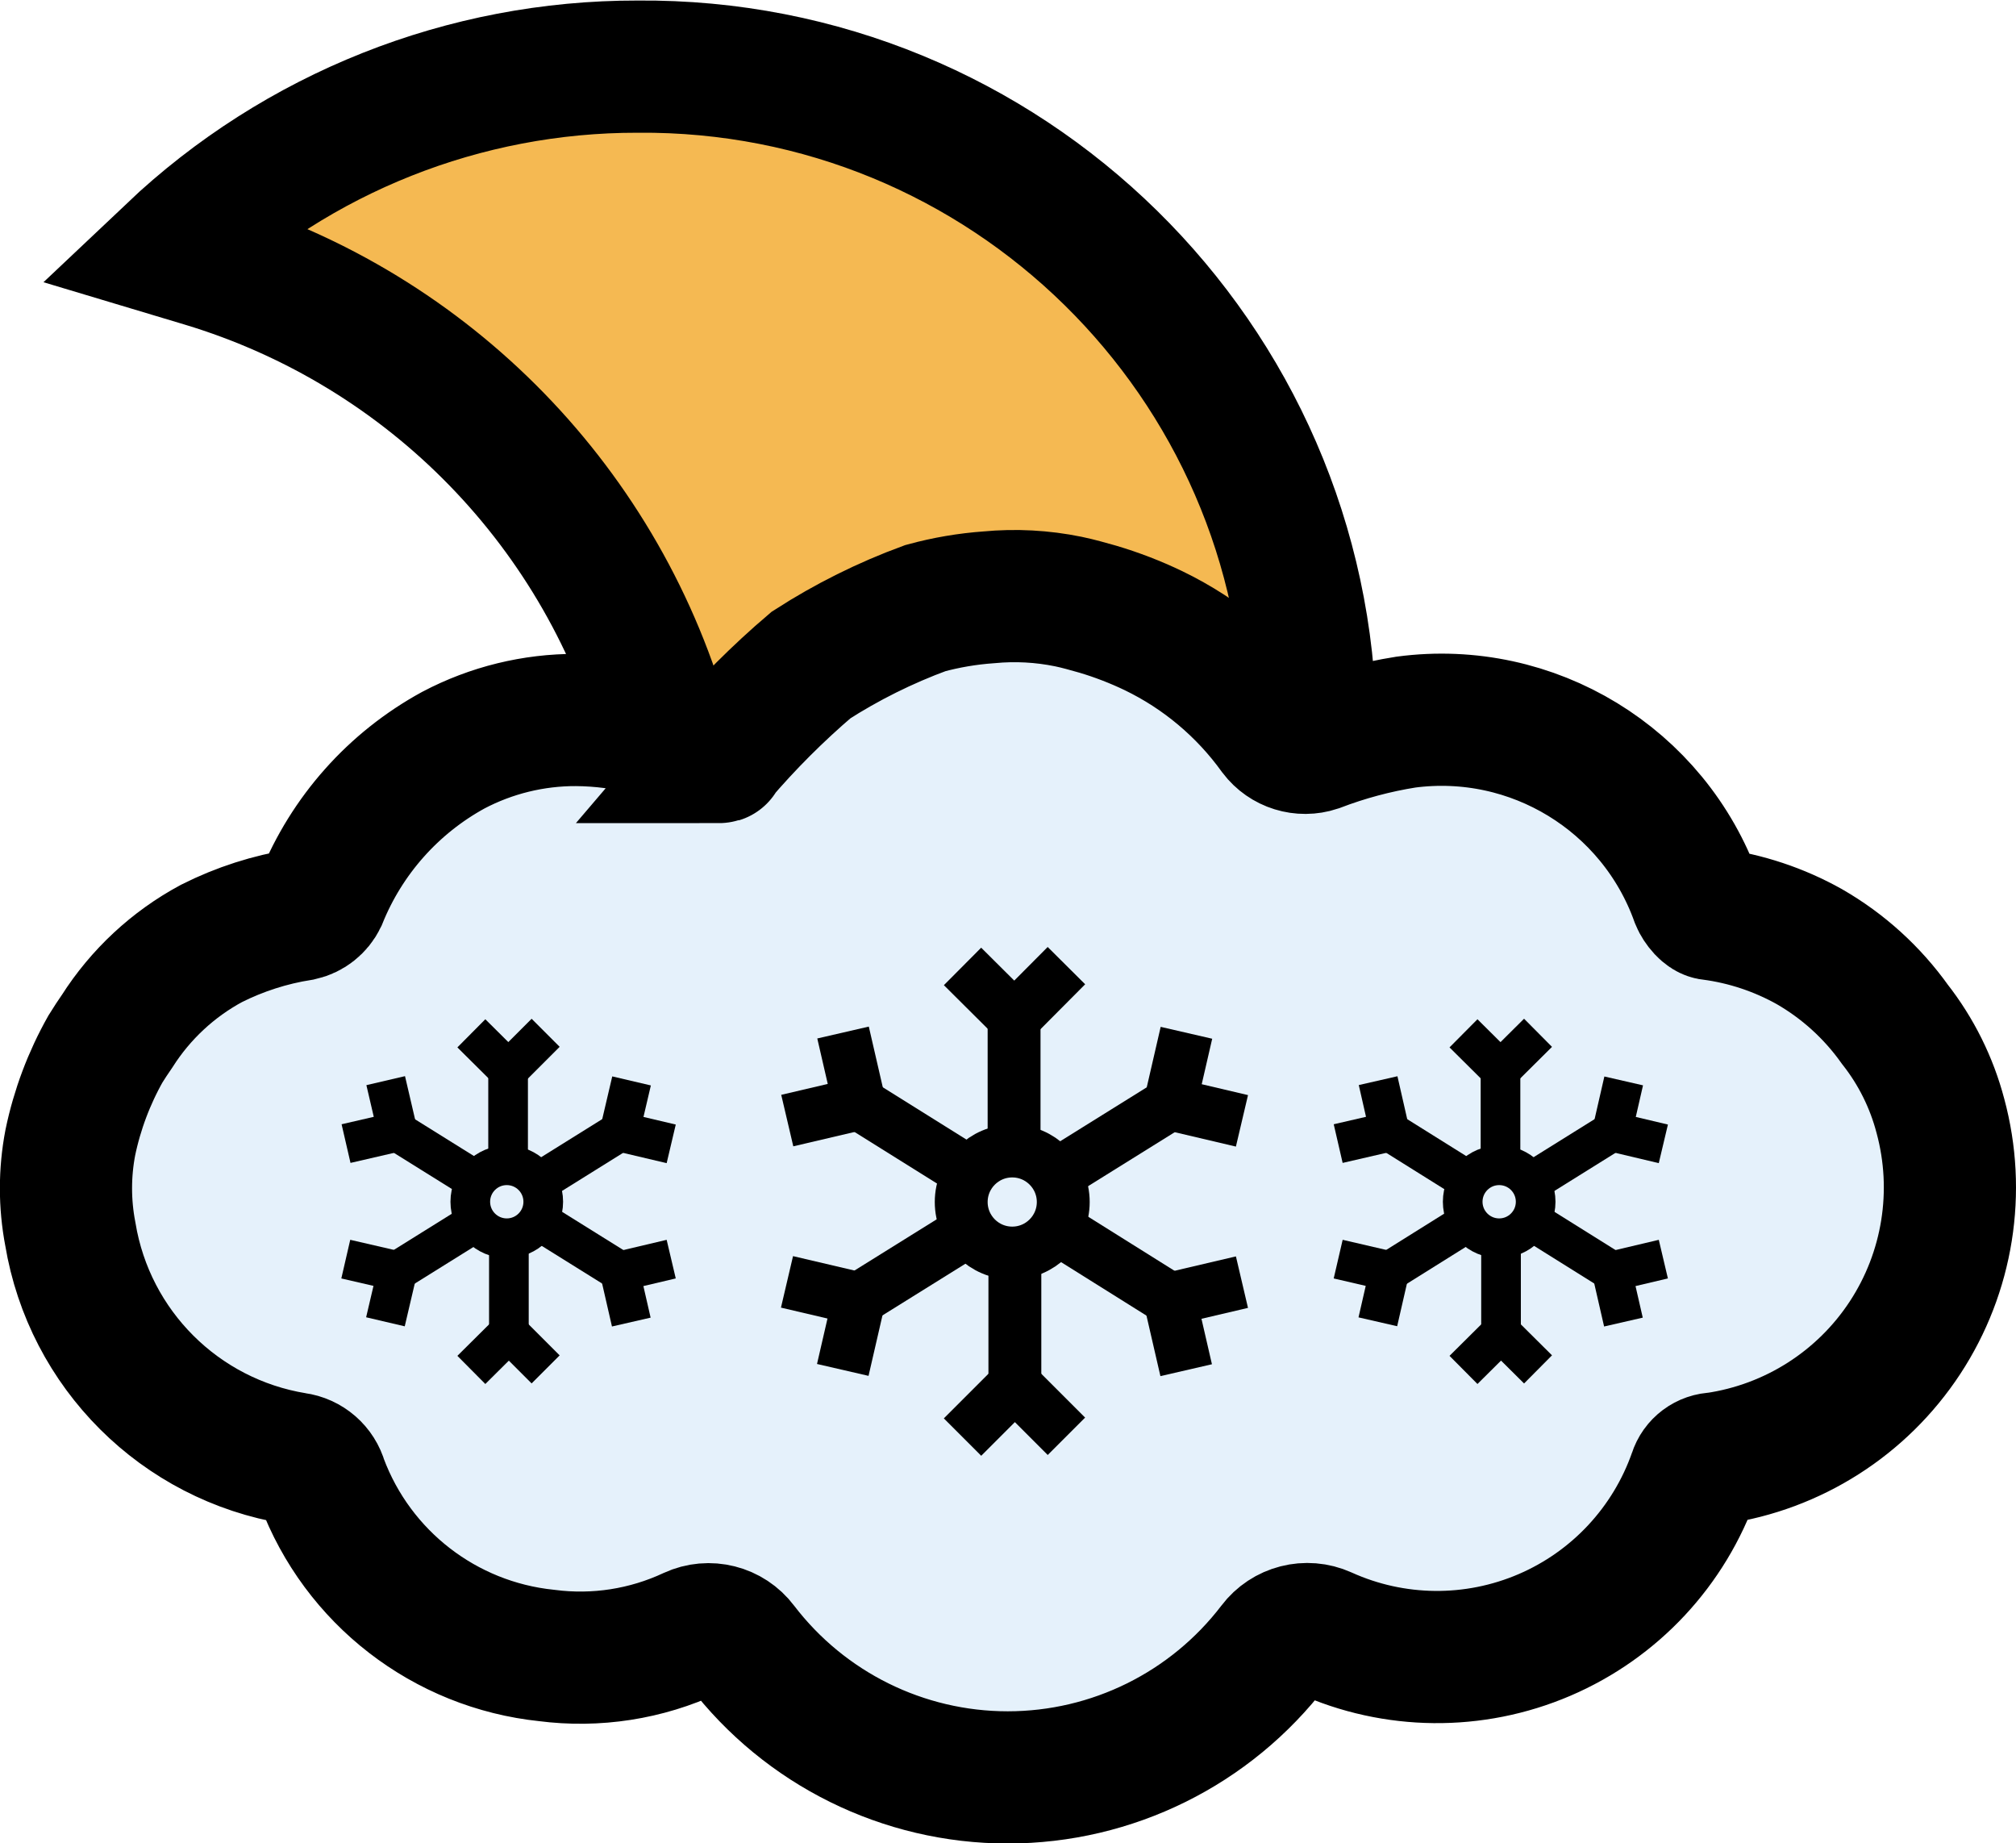
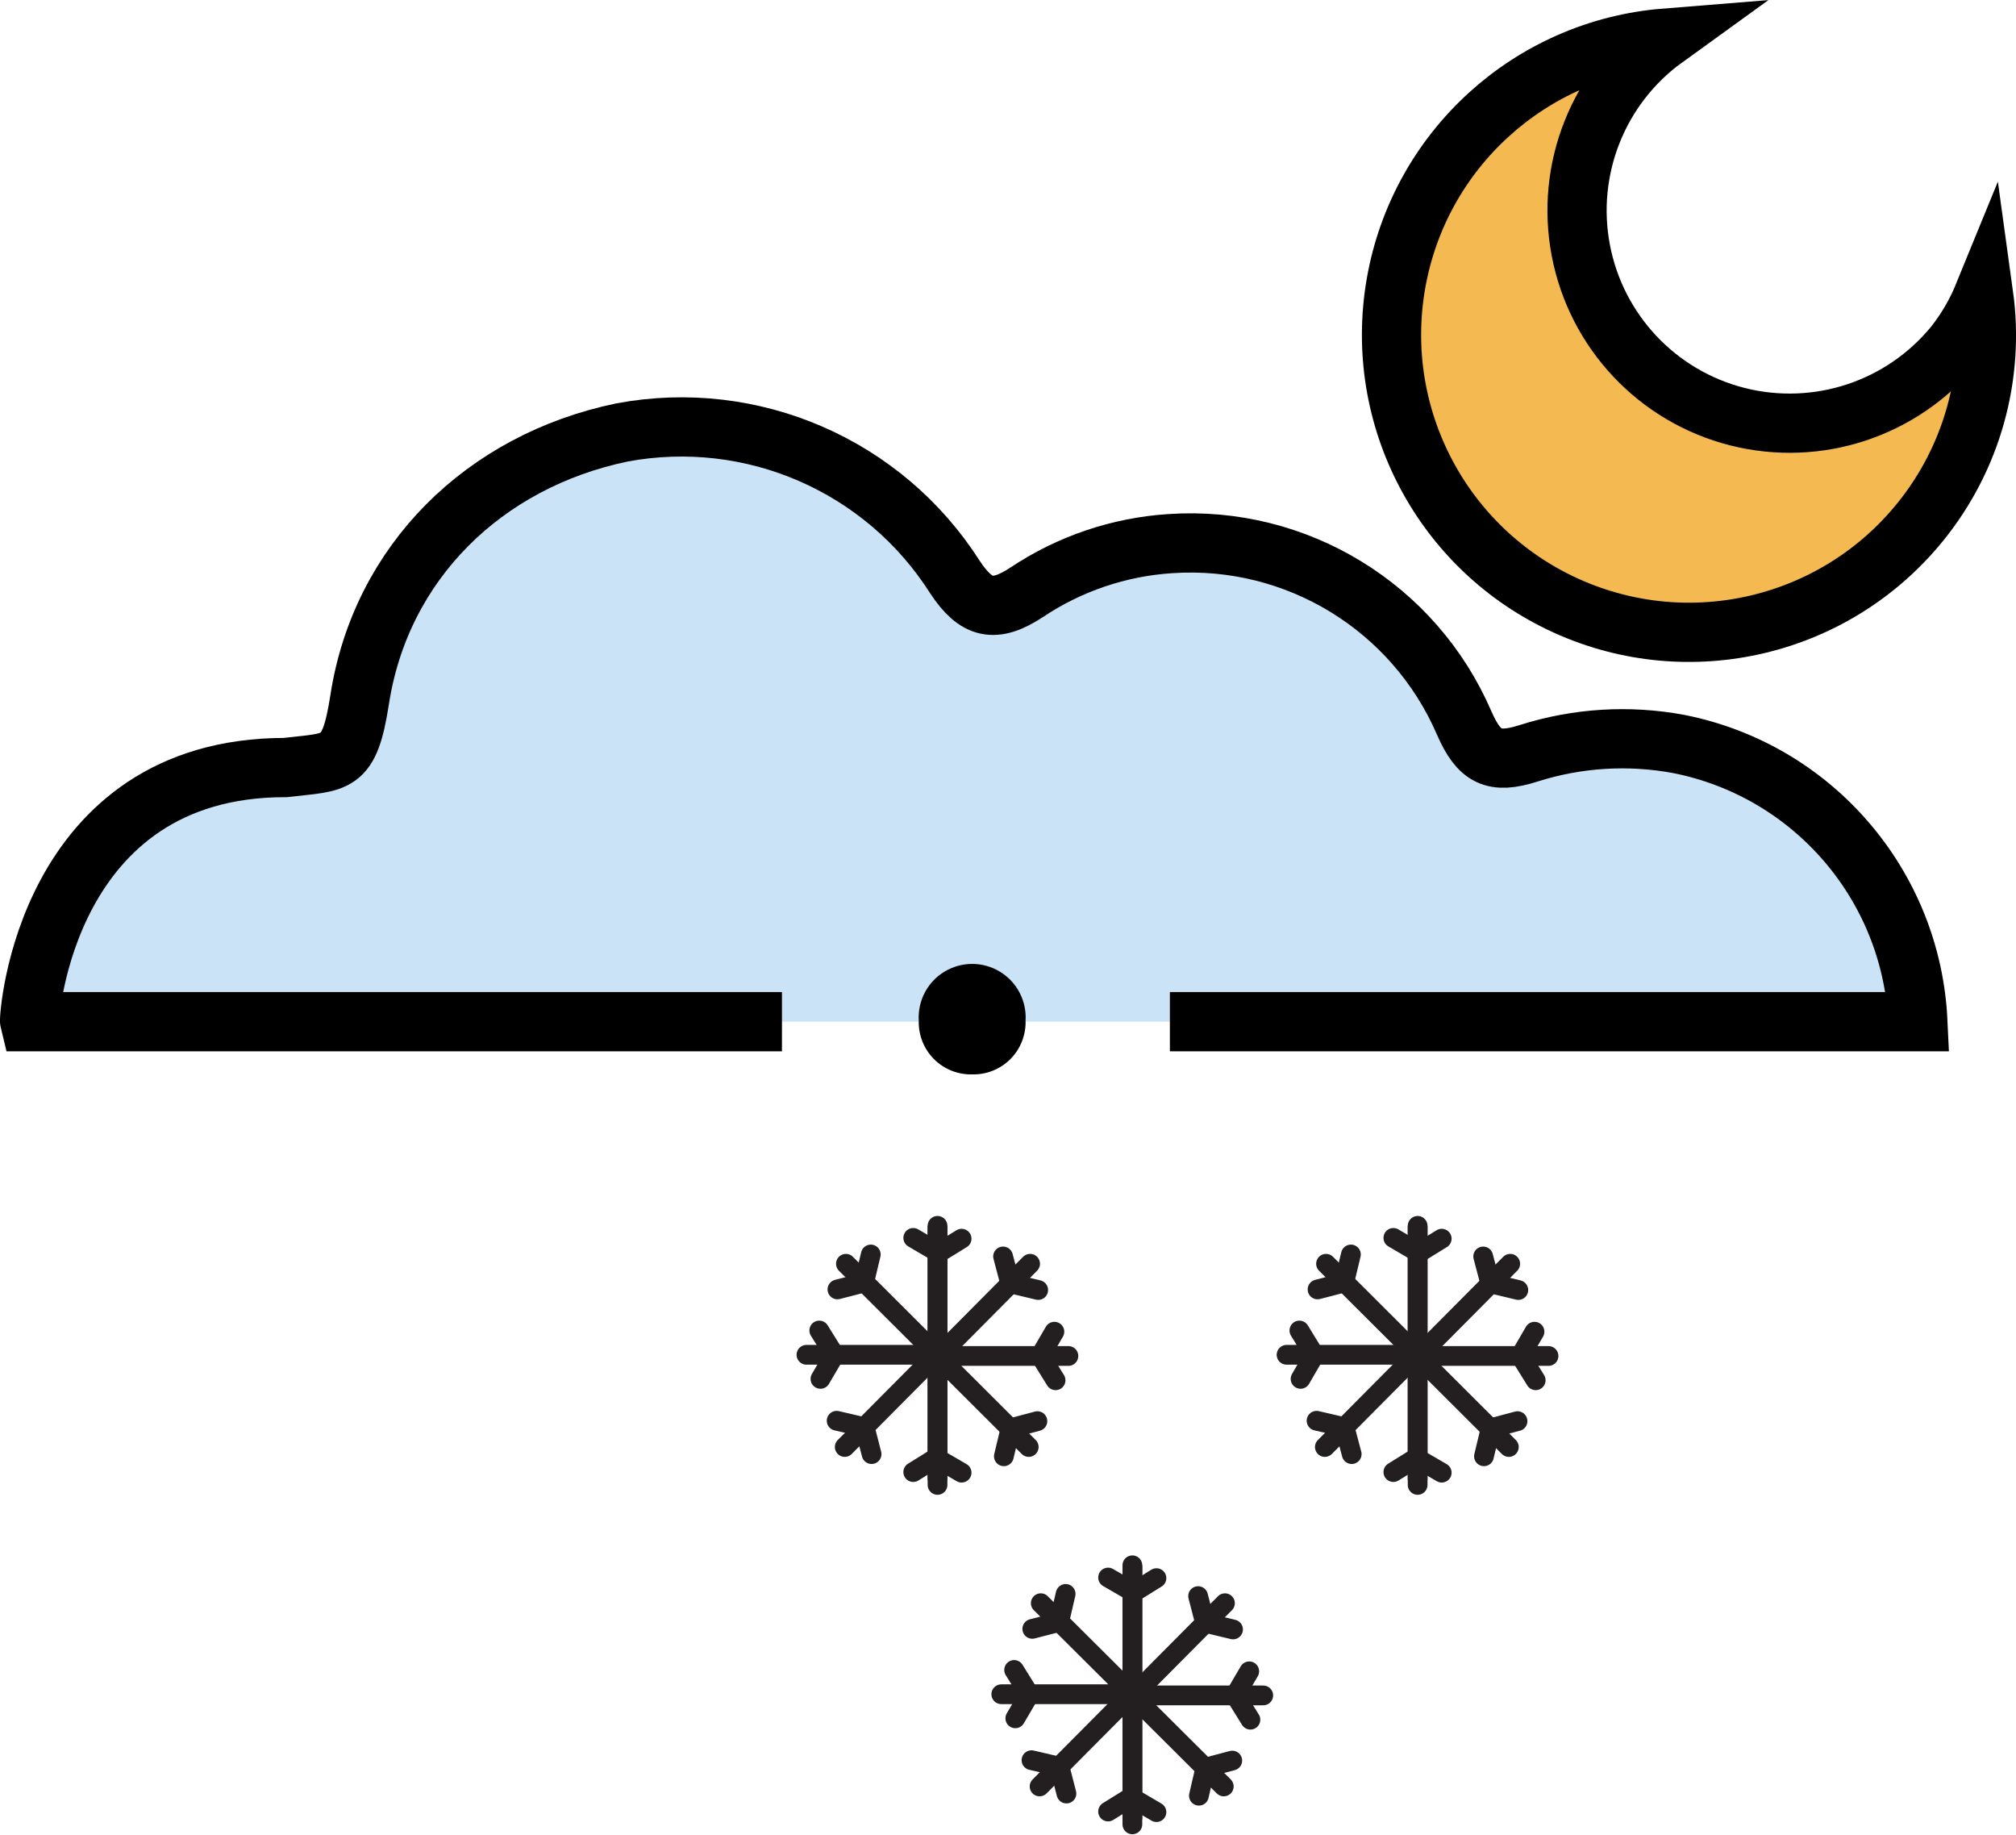
- <svg xmlns="http://www.w3.org/2000/svg" viewBox="0 0 76.26 69.69">
+ <svg xmlns="http://www.w3.org/2000/svg" viewBox="0 0 102.12 92.89">
  <defs>
-     <style>.cls-1{fill:#f5b952;}.cls-2{fill:#e5f1fb;}.cls-3,.cls-4,.cls-5{fill:none;stroke:#000;stroke-miterlimit:10;}.cls-3{stroke-width:1.5px;}.cls-4{stroke-width:2px;}.cls-5{stroke-width:5px;}</style>
+     <style>.cls-1{fill:#cae3f6;}.cls-2{fill:#f5b952;}.cls-3,.cls-4,.cls-5{fill:none;stroke-miterlimit:10;}.cls-3,.cls-4{stroke:#231f20;}.cls-3{stroke-linecap:round;}.cls-5{stroke:#000;stroke-width:3px;}</style>
  </defs>
  <g id="Layer_2" data-name="Layer 2">
    <g id="Layer_1-2" data-name="Layer 1">
-       <path class="cls-1" d="M25.21,26.89c2.34-.46,4.67-1,7-1.48C37,24.34,42,24.31,46.79,23.26c.29-.06.58-.11.86-.14A25.59,25.59,0,0,0,5,9.51l1.2.36C18.12,13.5,25.46,18.93,25.21,26.89Z" />
-       <path class="cls-2" d="M72.63,42.71a9.76,9.76,0,0,0-1.91-3.66,9.48,9.48,0,0,0-2.41-2.23,10.19,10.19,0,0,0-4.12-1.51c-.21,0-.45-.32-.55-.54a10,10,0,0,0-10.7-6.52,18.19,18.19,0,0,0-3.54.93,1,1,0,0,1-1.18-.41,12,12,0,0,0-4.6-3.9,12.61,12.61,0,0,0-2-.79c-.35-.11-.72-.21-1.09-.29a10.43,10.43,0,0,0-3-.17c-.45,0-.85.08-1.2.13a10.94,10.94,0,0,0-1.15.24L35,24a21.18,21.18,0,0,0-4.17,2,29.76,29.76,0,0,0-3.42,3.34c.09,0,0,0-.1,0A11.39,11.39,0,0,0,22.18,28a9.65,9.65,0,0,0-4.56,1.09,10.67,10.67,0,0,0-4.73,5,2.18,2.18,0,0,1-1.34,1,11.09,11.09,0,0,0-2.83,1,9.39,9.39,0,0,0-3.55,3.15c-.14.21-.29.42-.42.65a11.34,11.34,0,0,0-1.32,3.4,8.63,8.63,0,0,0,0,3.34,10,10,0,0,0,8.29,8.24,1.16,1.16,0,0,1,1,.84A10,10,0,0,0,21,62.12a9.92,9.92,0,0,0,5.72-1,1,1,0,0,1,1.26.31,12.48,12.48,0,0,0,20.18.1,1,1,0,0,1,1.25-.31,10.16,10.16,0,0,0,14.14-5.51.8.8,0,0,1,.77-.57A10,10,0,0,0,72.63,42.71Z" />
-       <line class="cls-3" x1="19.22" y1="40.5" x2="19.22" y2="44.41" />
-       <polyline class="cls-3" points="17.83 39.08 19.23 40.47 20.64 39.06" />
-       <line class="cls-3" x1="19.25" y1="50.37" x2="19.25" y2="46.46" />
-       <polyline class="cls-3" points="20.64 51.79 19.25 50.4 17.83 51.81" />
-       <line class="cls-3" x1="23.42" y1="48.06" x2="20.1" y2="45.99" />
-       <polyline class="cls-3" points="23.88 50 23.44 48.08 25.39 47.62" />
-       <line class="cls-3" x1="15.05" y1="42.81" x2="18.37" y2="44.88" />
-       <polyline class="cls-3" points="14.59 40.87 15.04 42.8 13.09 43.25" />
-       <line class="cls-3" x1="15.05" y1="48.06" x2="18.37" y2="45.99" />
-       <polyline class="cls-3" points="14.58 49.99 15.03 48.07 13.08 47.62" />
-       <line class="cls-3" x1="23.42" y1="42.81" x2="20.1" y2="44.88" />
-       <polyline class="cls-3" points="23.89 40.88 23.44 42.8 25.39 43.26" />
-       <circle class="cls-3" cx="19.17" cy="45.45" r="1.38" />
-       <line class="cls-4" x1="38.36" y1="38.53" x2="38.36" y2="44" />
-       <polyline class="cls-4" points="36.41 36.55 38.37 38.5 40.34 36.52" />
-       <line class="cls-4" x1="38.39" y1="52.34" x2="38.39" y2="46.87" />
-       <polyline class="cls-4" points="40.34 54.32 38.39 52.37 36.41 54.35" />
-       <line class="cls-4" x1="44.22" y1="49.11" x2="39.59" y2="46.21" />
-       <polyline class="cls-4" points="44.87 51.82 44.25 49.13 46.98 48.49" />
-       <line class="cls-4" x1="32.53" y1="41.76" x2="37.17" y2="44.66" />
-       <polyline class="cls-4" points="31.89 39.05 32.51 41.74 29.78 42.38" />
-       <line class="cls-4" x1="32.53" y1="49.1" x2="37.17" y2="46.21" />
-       <polyline class="cls-4" points="31.88 51.81 32.5 49.12 29.77 48.48" />
-       <line class="cls-4" x1="44.23" y1="41.77" x2="39.59" y2="44.66" />
-       <polyline class="cls-4" points="44.88 39.06 44.26 41.75 46.98 42.39" />
-       <circle class="cls-4" cx="38.29" cy="45.46" r="1.93" />
-       <line class="cls-3" x1="56.76" y1="40.5" x2="56.76" y2="44.41" />
-       <polyline class="cls-3" points="55.36 39.08 56.76 40.47 58.18 39.06" />
-       <line class="cls-3" x1="56.78" y1="50.37" x2="56.78" y2="46.46" />
-       <polyline class="cls-3" points="58.18 51.79 56.78 50.4 55.36 51.81" />
-       <line class="cls-3" x1="60.95" y1="48.06" x2="57.64" y2="45.99" />
-       <polyline class="cls-3" points="61.41 50 60.97 48.08 62.92 47.62" />
-       <line class="cls-3" x1="52.59" y1="42.81" x2="55.9" y2="44.88" />
-       <polyline class="cls-3" points="52.13 40.87 52.57 42.8 50.62 43.25" />
-       <line class="cls-3" x1="52.59" y1="48.06" x2="55.9" y2="45.99" />
-       <polyline class="cls-3" points="52.12 49.99 52.56 48.07 50.62 47.62" />
-       <line class="cls-3" x1="60.96" y1="42.81" x2="57.64" y2="44.88" />
-       <polyline class="cls-3" points="61.42 40.88 60.98 42.8 62.92 43.26" />
-       <circle class="cls-3" cx="56.71" cy="45.45" r="1.38" />
-       <path class="cls-5" d="M49.57,28.3c0-.26,0-.52,0-.78a25.24,25.24,0,0,0-25.45-25,25.57,25.57,0,0,0-17.62,7l1.2.36a25.89,25.89,0,0,1,17.52,18" />
-       <path class="cls-5" d="M73.4,42.2a9.53,9.53,0,0,0-1.72-3.46,10.24,10.24,0,0,0-3.24-2.94,10.36,10.36,0,0,0-3.7-1.23c-.21,0-.47-.33-.56-.55a10.25,10.25,0,0,0-11-6.71,16.79,16.79,0,0,0-3.36.9,1.42,1.42,0,0,1-1.58-.49,12.25,12.25,0,0,0-4.61-3.87,14.27,14.27,0,0,0-2.1-.81c-.36-.1-.73-.21-1.12-.29a10.17,10.17,0,0,0-3-.16A12.47,12.47,0,0,0,35,23a22,22,0,0,0-4.32,2.15,30.89,30.89,0,0,0-3.48,3.48c.09,0,0,0-.1-.05a11.43,11.43,0,0,0-5.3-1.35,9.9,9.9,0,0,0-4.65,1.14,11.16,11.16,0,0,0-5,5.62,1.12,1.12,0,0,1-.76.6A11.53,11.53,0,0,0,8,35.68,9.65,9.65,0,0,0,4.43,39c-.15.22-.3.44-.44.67a12.3,12.3,0,0,0-1.33,3.54,9.18,9.18,0,0,0,0,3.46,10.31,10.31,0,0,0,8.51,8.49,1.2,1.2,0,0,1,1,.87,10.21,10.21,0,0,0,8.51,6.58,9.91,9.91,0,0,0,5.47-.85,1.56,1.56,0,0,1,1.9.48,12.67,12.67,0,0,0,20.14,0,1.58,1.58,0,0,1,1.91-.49,10.32,10.32,0,0,0,14-6,.84.84,0,0,1,.79-.59A10.36,10.36,0,0,0,73.4,42.2Z" />
+       <path class="cls-1" d="M59.26,51.74H97.15a15.05,15.05,0,0,0-12.1-14.06,15.63,15.63,0,0,0-7.62.47c-1.76.56-2.5.2-3.26-1.53a15.1,15.1,0,0,0-14.88-9.09A14.81,14.81,0,0,0,52,30c-1.62,1.06-2.55.86-3.63-.78A16.42,16.42,0,0,0,31.51,21.9c-7,1.45-12.22,6.6-13.29,13.52-.53,3.41-1.13,3.14-3.77,3.45-12.16,0-13,12.67-12.95,12.87H39.61" />
+       <path class="cls-2" d="M99,17.92h0A10.77,10.77,0,1,1,82.17,4.41a10.44,10.44,0,0,1,2.18-2A15.07,15.07,0,1,0,97.29,26.85h0a15.05,15.05,0,0,0,3.19-11.49A10.81,10.81,0,0,1,99,17.92Z" />
+       <line class="cls-3" x1="47.46" y1="63.5" x2="48.71" y2="62.73" />
+       <line class="cls-3" x1="48.71" y1="74.58" x2="47.49" y2="73.87" />
+       <line class="cls-3" x1="47.49" y1="68.67" x2="52.11" y2="73.28" />
+       <polyline class="cls-3" points="52.55 71.97 51.19 72.33 50.85 73.75" />
+       <line class="cls-3" x1="52.18" y1="64" x2="47.47" y2="68.74" />
+       <polyline class="cls-3" points="50.81 63.63 51.17 64.99 52.59 65.33" />
+       <line class="cls-3" x1="54.12" y1="68.67" x2="47.49" y2="68.67" />
+       <polyline class="cls-3" points="53.41 67.44 52.7 68.66 53.47 69.9" />
+       <line class="cls-4" x1="47.49" y1="74.95" x2="47.49" y2="62.08" />
+       <line class="cls-3" x1="47.49" y1="75.2" x2="47.49" y2="62.08" />
+       <line class="cls-3" x1="47.5" y1="73.78" x2="46.26" y2="74.55" />
+       <line class="cls-3" x1="46.26" y1="62.69" x2="47.47" y2="63.4" />
+       <line class="cls-3" x1="47.47" y1="68.61" x2="42.85" y2="64" />
+       <polyline class="cls-3" points="42.42 65.3 43.77 64.95 44.11 63.53" />
+       <line class="cls-3" x1="42.79" y1="73.28" x2="47.5" y2="68.54" />
+       <polyline class="cls-3" points="44.15 73.64 43.8 72.28 42.38 71.95" />
+       <line class="cls-3" x1="40.85" y1="68.61" x2="47.47" y2="68.61" />
+       <polyline class="cls-3" points="41.56 69.83 42.27 68.62 41.5 67.38" />
+       <line class="cls-3" x1="71.78" y1="63.5" x2="73.03" y2="62.73" />
+       <line class="cls-3" x1="73.03" y1="74.58" x2="71.81" y2="73.87" />
+       <line class="cls-3" x1="71.81" y1="68.67" x2="76.43" y2="73.28" />
+       <polyline class="cls-3" points="76.87 71.97 75.51 72.33 75.17 73.75" />
+       <line class="cls-3" x1="76.5" y1="64" x2="71.79" y2="68.74" />
+       <polyline class="cls-3" points="75.13 63.63 75.49 64.99 76.91 65.33" />
+       <line class="cls-3" x1="78.44" y1="68.67" x2="71.81" y2="68.67" />
+       <polyline class="cls-3" points="77.73 67.44 77.02 68.66 77.79 69.9" />
+       <line class="cls-4" x1="71.81" y1="74.95" x2="71.81" y2="62.08" />
+       <line class="cls-3" x1="71.81" y1="75.2" x2="71.81" y2="62.08" />
+       <line class="cls-3" x1="71.82" y1="73.78" x2="70.58" y2="74.55" />
+       <line class="cls-3" x1="70.58" y1="62.69" x2="71.79" y2="63.4" />
+       <line class="cls-3" x1="71.79" y1="68.61" x2="67.17" y2="64" />
+       <polyline class="cls-3" points="66.74 65.3 68.09 64.95 68.43 63.53" />
+       <line class="cls-3" x1="67.11" y1="73.28" x2="71.82" y2="68.54" />
+       <polyline class="cls-3" points="68.47 73.64 68.11 72.28 66.69 71.95" />
+       <line class="cls-3" x1="65.17" y1="68.61" x2="71.79" y2="68.61" />
+       <polyline class="cls-3" points="65.88 69.83 66.58 68.62 65.82 67.38" />
+       <line class="cls-3" x1="57.34" y1="80.69" x2="58.58" y2="79.92" />
+       <line class="cls-3" x1="58.58" y1="91.77" x2="57.37" y2="91.06" />
+       <line class="cls-3" x1="57.36" y1="85.86" x2="61.99" y2="90.47" />
+       <polyline class="cls-3" points="62.42 89.16 61.06 89.52 60.73 90.94" />
+       <line class="cls-3" x1="62.05" y1="81.19" x2="57.34" y2="85.93" />
+       <polyline class="cls-3" points="60.69 80.83 61.04 82.18 62.46 82.52" />
+       <line class="cls-3" x1="63.99" y1="85.86" x2="57.36" y2="85.86" />
+       <polyline class="cls-3" points="63.28 84.64 62.57 85.85 63.34 87.09" />
+       <line class="cls-4" x1="57.36" y1="92.14" x2="57.36" y2="79.27" />
+       <line class="cls-3" x1="57.36" y1="92.39" x2="57.36" y2="79.27" />
+       <line class="cls-3" x1="57.37" y1="90.97" x2="56.13" y2="91.74" />
+       <line class="cls-3" x1="56.13" y1="79.89" x2="57.34" y2="80.59" />
+       <line class="cls-3" x1="57.35" y1="85.8" x2="52.72" y2="81.19" />
+       <polyline class="cls-3" points="52.29 82.49 53.65 82.14 53.98 80.72" />
+       <line class="cls-3" x1="52.66" y1="90.47" x2="57.37" y2="85.73" />
+       <polyline class="cls-3" points="54.02 90.83 53.67 89.47 52.25 89.14" />
+       <line class="cls-3" x1="50.72" y1="85.8" x2="57.35" y2="85.8" />
+       <polyline class="cls-3" points="51.43 87.02 52.14 85.81 51.37 84.57" />
+       <path class="cls-5" d="M59.26,51.74H97.15a15.05,15.05,0,0,0-12.1-14.06,15.63,15.63,0,0,0-7.62.47c-1.76.56-2.5.2-3.26-1.53a15.1,15.1,0,0,0-14.88-9.09A14.81,14.81,0,0,0,52,30c-1.62,1.06-2.55.86-3.63-.78A16.42,16.42,0,0,0,31.51,21.9c-7,1.45-12.22,6.6-13.29,13.52-.53,3.41-1.13,3.14-3.77,3.45-12.16,0-13,12.67-12.95,12.87H39.61" />
+       <path d="M49.24,54.41a2.64,2.64,0,0,1-2.7-2.72,2.71,2.71,0,1,1,5.41,0A2.64,2.64,0,0,1,49.24,54.41Z" />
+       <path class="cls-5" d="M99,17.47h0A10.77,10.77,0,1,1,84.35,1.93,15.07,15.07,0,1,0,97.29,26.41h0a15,15,0,0,0,3.19-11.48A10.56,10.56,0,0,1,99,17.47Z" />
    </g>
  </g>
</svg>
